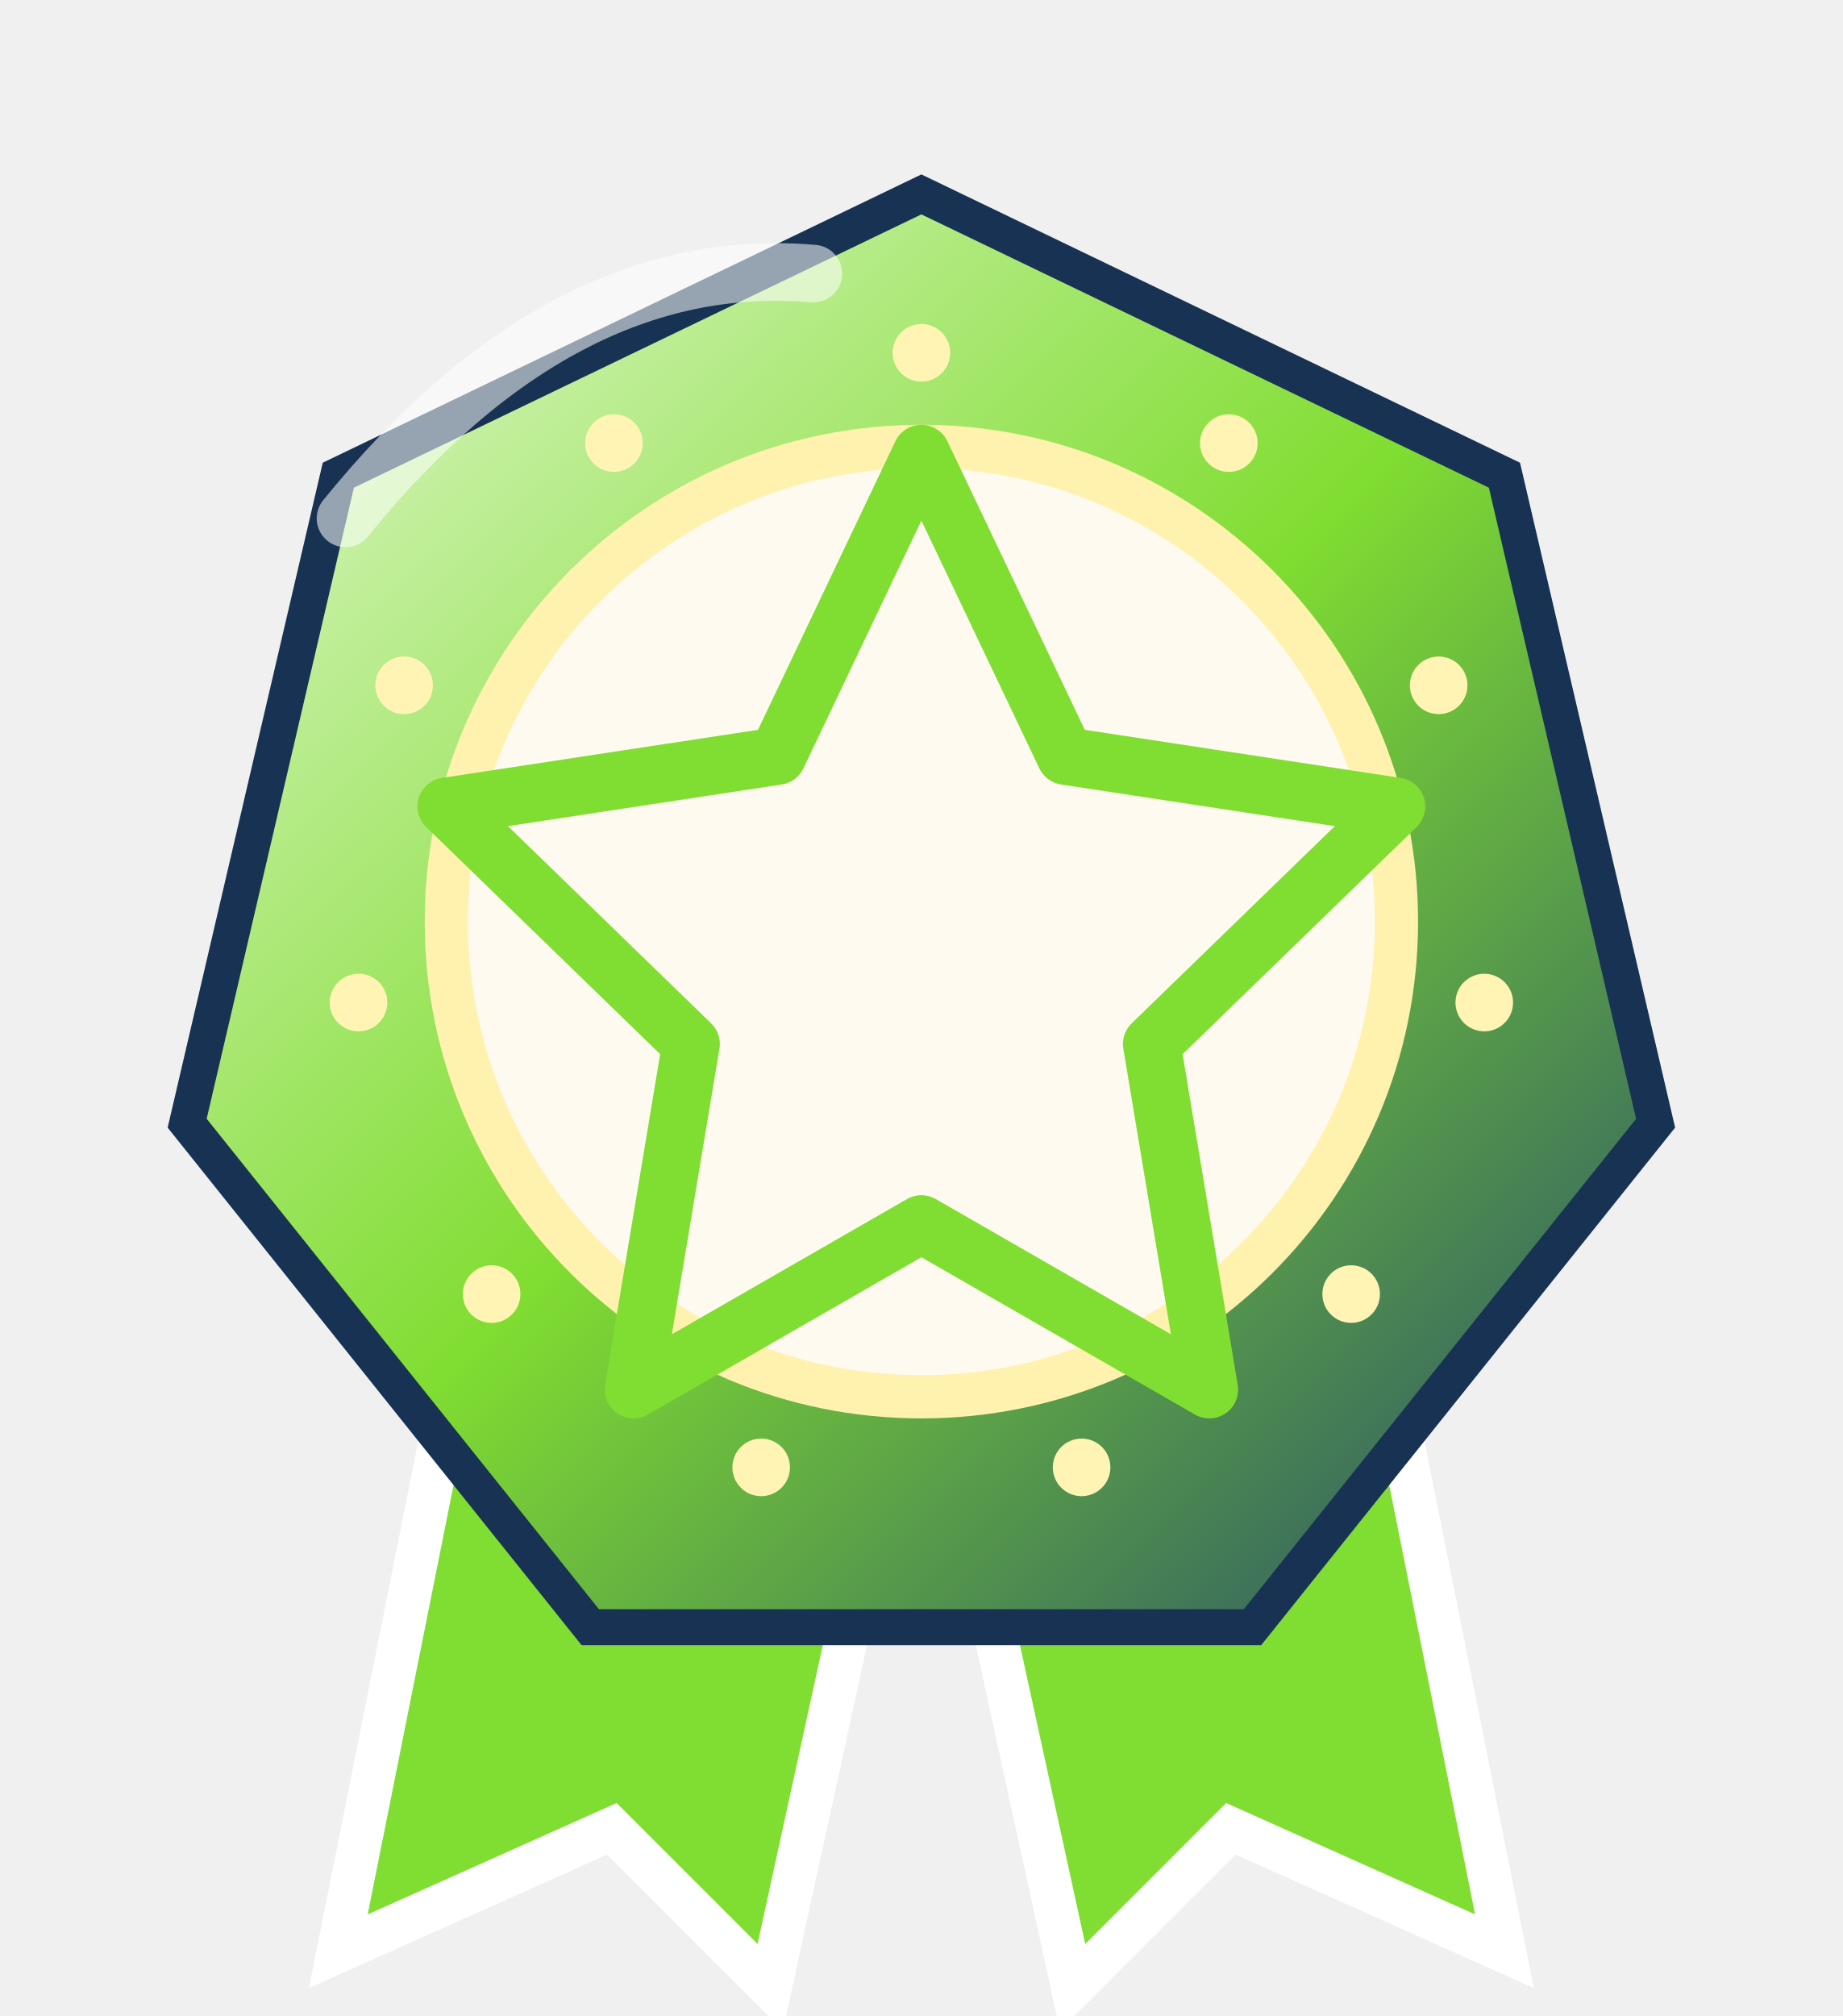
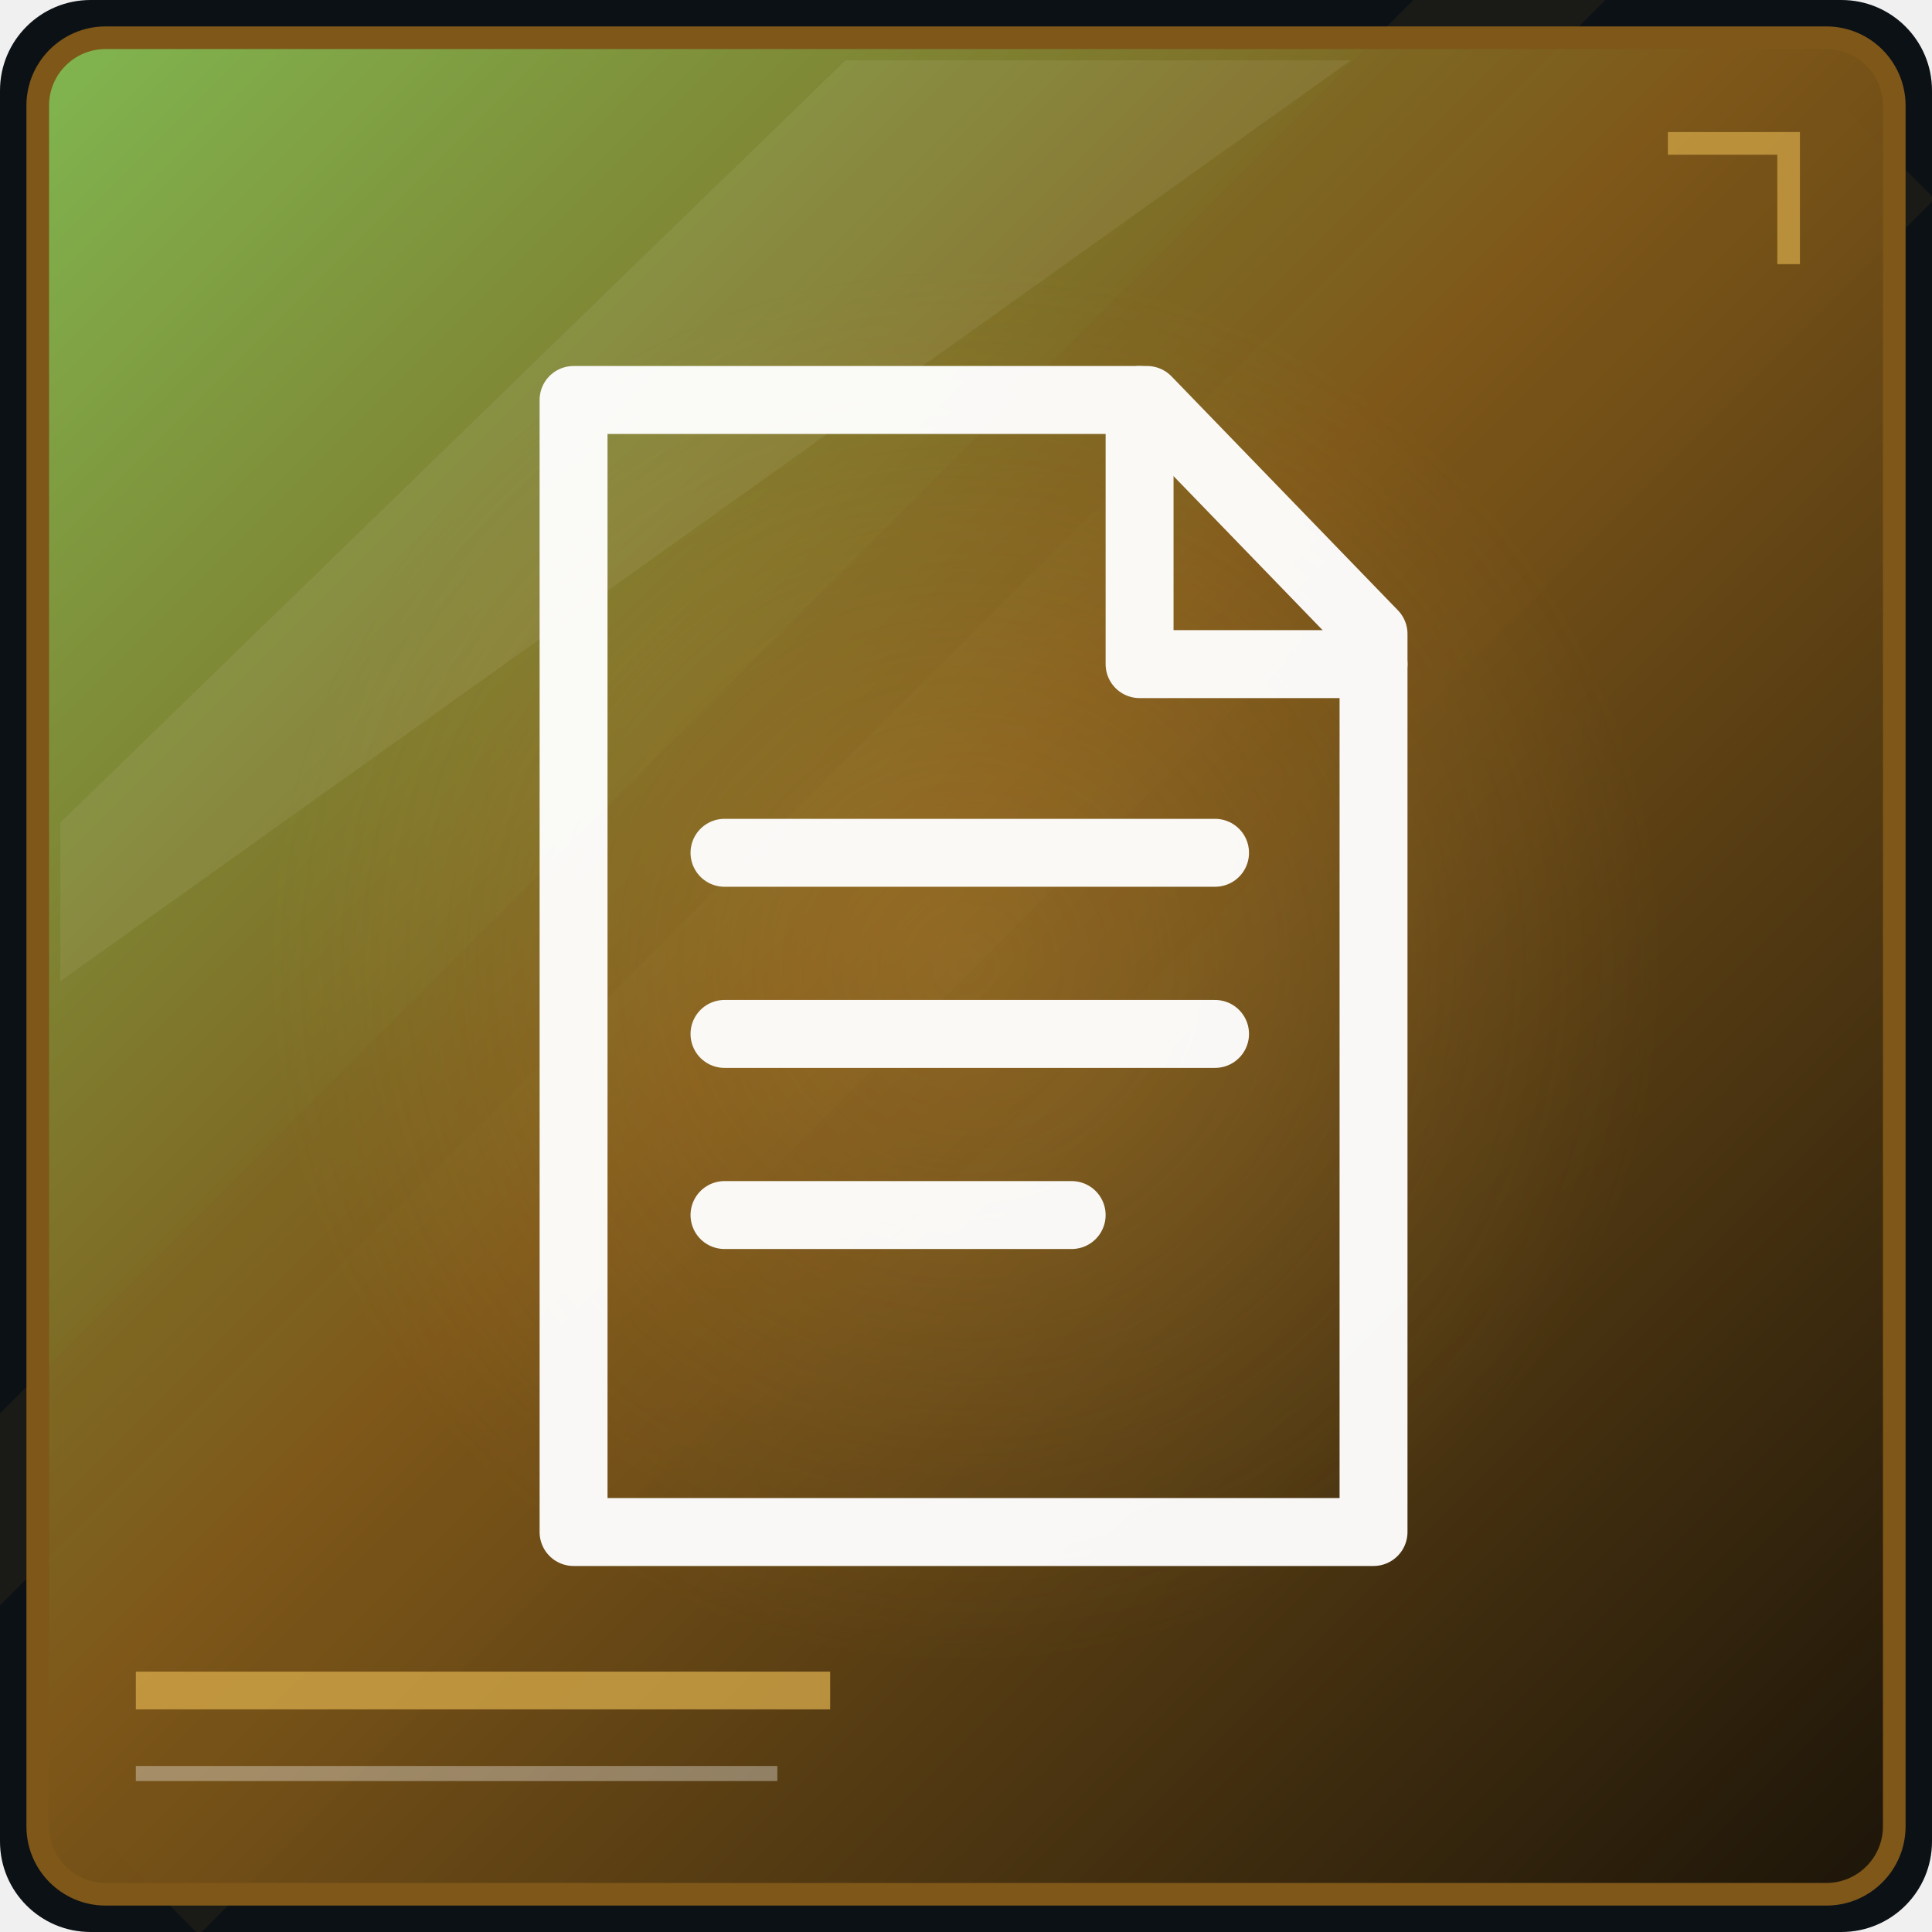
- <svg xmlns="http://www.w3.org/2000/svg" width="256" height="280" viewBox="0 0 256 280">
+ <svg xmlns="http://www.w3.org/2000/svg" width="256" height="256" viewBox="0 0 256 256">
  <defs>
-     <linearGradient id="g19" x2="1" y2="1">
-       <stop stop-color="#e9f9db" />
-       <stop offset=".5" stop-color="#80dd31" />
-       <stop offset="1" stop-color="#23466b" />
+     <linearGradient id="bg19" x1="0" y1="0" x2="1" y2="1">
+       <stop stop-color="#80b851" />
+       <stop offset=".46" stop-color="#7e5719" />
+       <stop offset="1" stop-color="#1b1409" />
    </linearGradient>
+     <radialGradient id="glow19">
+       <stop stop-color="#d6a94a" stop-opacity=".55" />
+       <stop offset="1" stop-color="#d6a94a" stop-opacity="0" />
+     </radialGradient>
  </defs>
-   <path d="m65 181-18 90 38-17 22 22 19-87m65-8 18 90-38-17-22 22-19-87" fill="#80dd31" stroke="#fff" stroke-width="6" />
-   <g fill="url(#g19)" stroke="#173253" stroke-width="5">
-     <path d="m128 27 81 39 21 90-56 70H82L26 156l21-90Z" />
+   <rect width="256" height="256" rx="12" fill="#0c1116" />
+   <rect x="5" y="5" width="246" height="246" rx="9" fill="url(#bg19)" stroke="#7e5719" stroke-width="3" />
+   <path d="M8 109 112 8h67L8 130Z" fill="#ffffff" opacity=".07" />
+   <circle cx="128" cy="128" r="92" fill="url(#glow19)" opacity=".48" />
+   <path d="M-10 210 210-10M20 250 250 20" stroke="#7e5719" stroke-width="18" opacity=".13" />
+   <g fill="none" stroke="#ffffff" stroke-width="9" stroke-linecap="round" stroke-linejoin="round" opacity=".96">
+     <path d="M76 53h76l30 31v119H76Z" />
+     <path d="M151 53v35h31M96 113h65M96 137h65M96 161h46" />
  </g>
-   <circle cx="128" cy="128" r="66" fill="#fffaf0" stroke="#fff1ae" stroke-width="6" />
-   <circle cx="128" cy="49" r="4" transform="rotate(0.0 128 128)" fill="#fff4b4" />
-   <circle cx="128" cy="49" r="4" transform="rotate(32.72727 128 128)" fill="#fff4b4" />
-   <circle cx="128" cy="49" r="4" transform="rotate(65.45455 128 128)" fill="#fff4b4" />
-   <circle cx="128" cy="49" r="4" transform="rotate(98.18182 128 128)" fill="#fff4b4" />
-   <circle cx="128" cy="49" r="4" transform="rotate(130.9091 128 128)" fill="#fff4b4" />
-   <circle cx="128" cy="49" r="4" transform="rotate(163.6364 128 128)" fill="#fff4b4" />
-   <circle cx="128" cy="49" r="4" transform="rotate(196.3636 128 128)" fill="#fff4b4" />
-   <circle cx="128" cy="49" r="4" transform="rotate(229.0909 128 128)" fill="#fff4b4" />
-   <circle cx="128" cy="49" r="4" transform="rotate(261.8182 128 128)" fill="#fff4b4" />
-   <circle cx="128" cy="49" r="4" transform="rotate(294.5455 128 128)" fill="#fff4b4" />
-   <circle cx="128" cy="49" r="4" transform="rotate(327.2727 128 128)" fill="#fff4b4" />
-   <g fill="none" stroke="#80dd31" stroke-width="8" stroke-linecap="round" stroke-linejoin="round">
-     <path d="m128 63 20 42 46 7-34 33 8 48-40-23-40 23 8-48-34-33 46-7Z" />
-   </g>
-   <path d="M48 72q30-37 65-34" fill="none" stroke="#fff" stroke-width="8" opacity=".55" stroke-linecap="round" />
+   <path d="M18 224h92" stroke="#d6a94a" stroke-width="5" opacity=".76" />
+   <path d="M18 235h85" stroke="#ffffff" stroke-width="2" opacity=".34" />
+   <path d="M221 19h16v16" fill="none" stroke="#d6a94a" stroke-width="3" opacity=".7" />
</svg>
